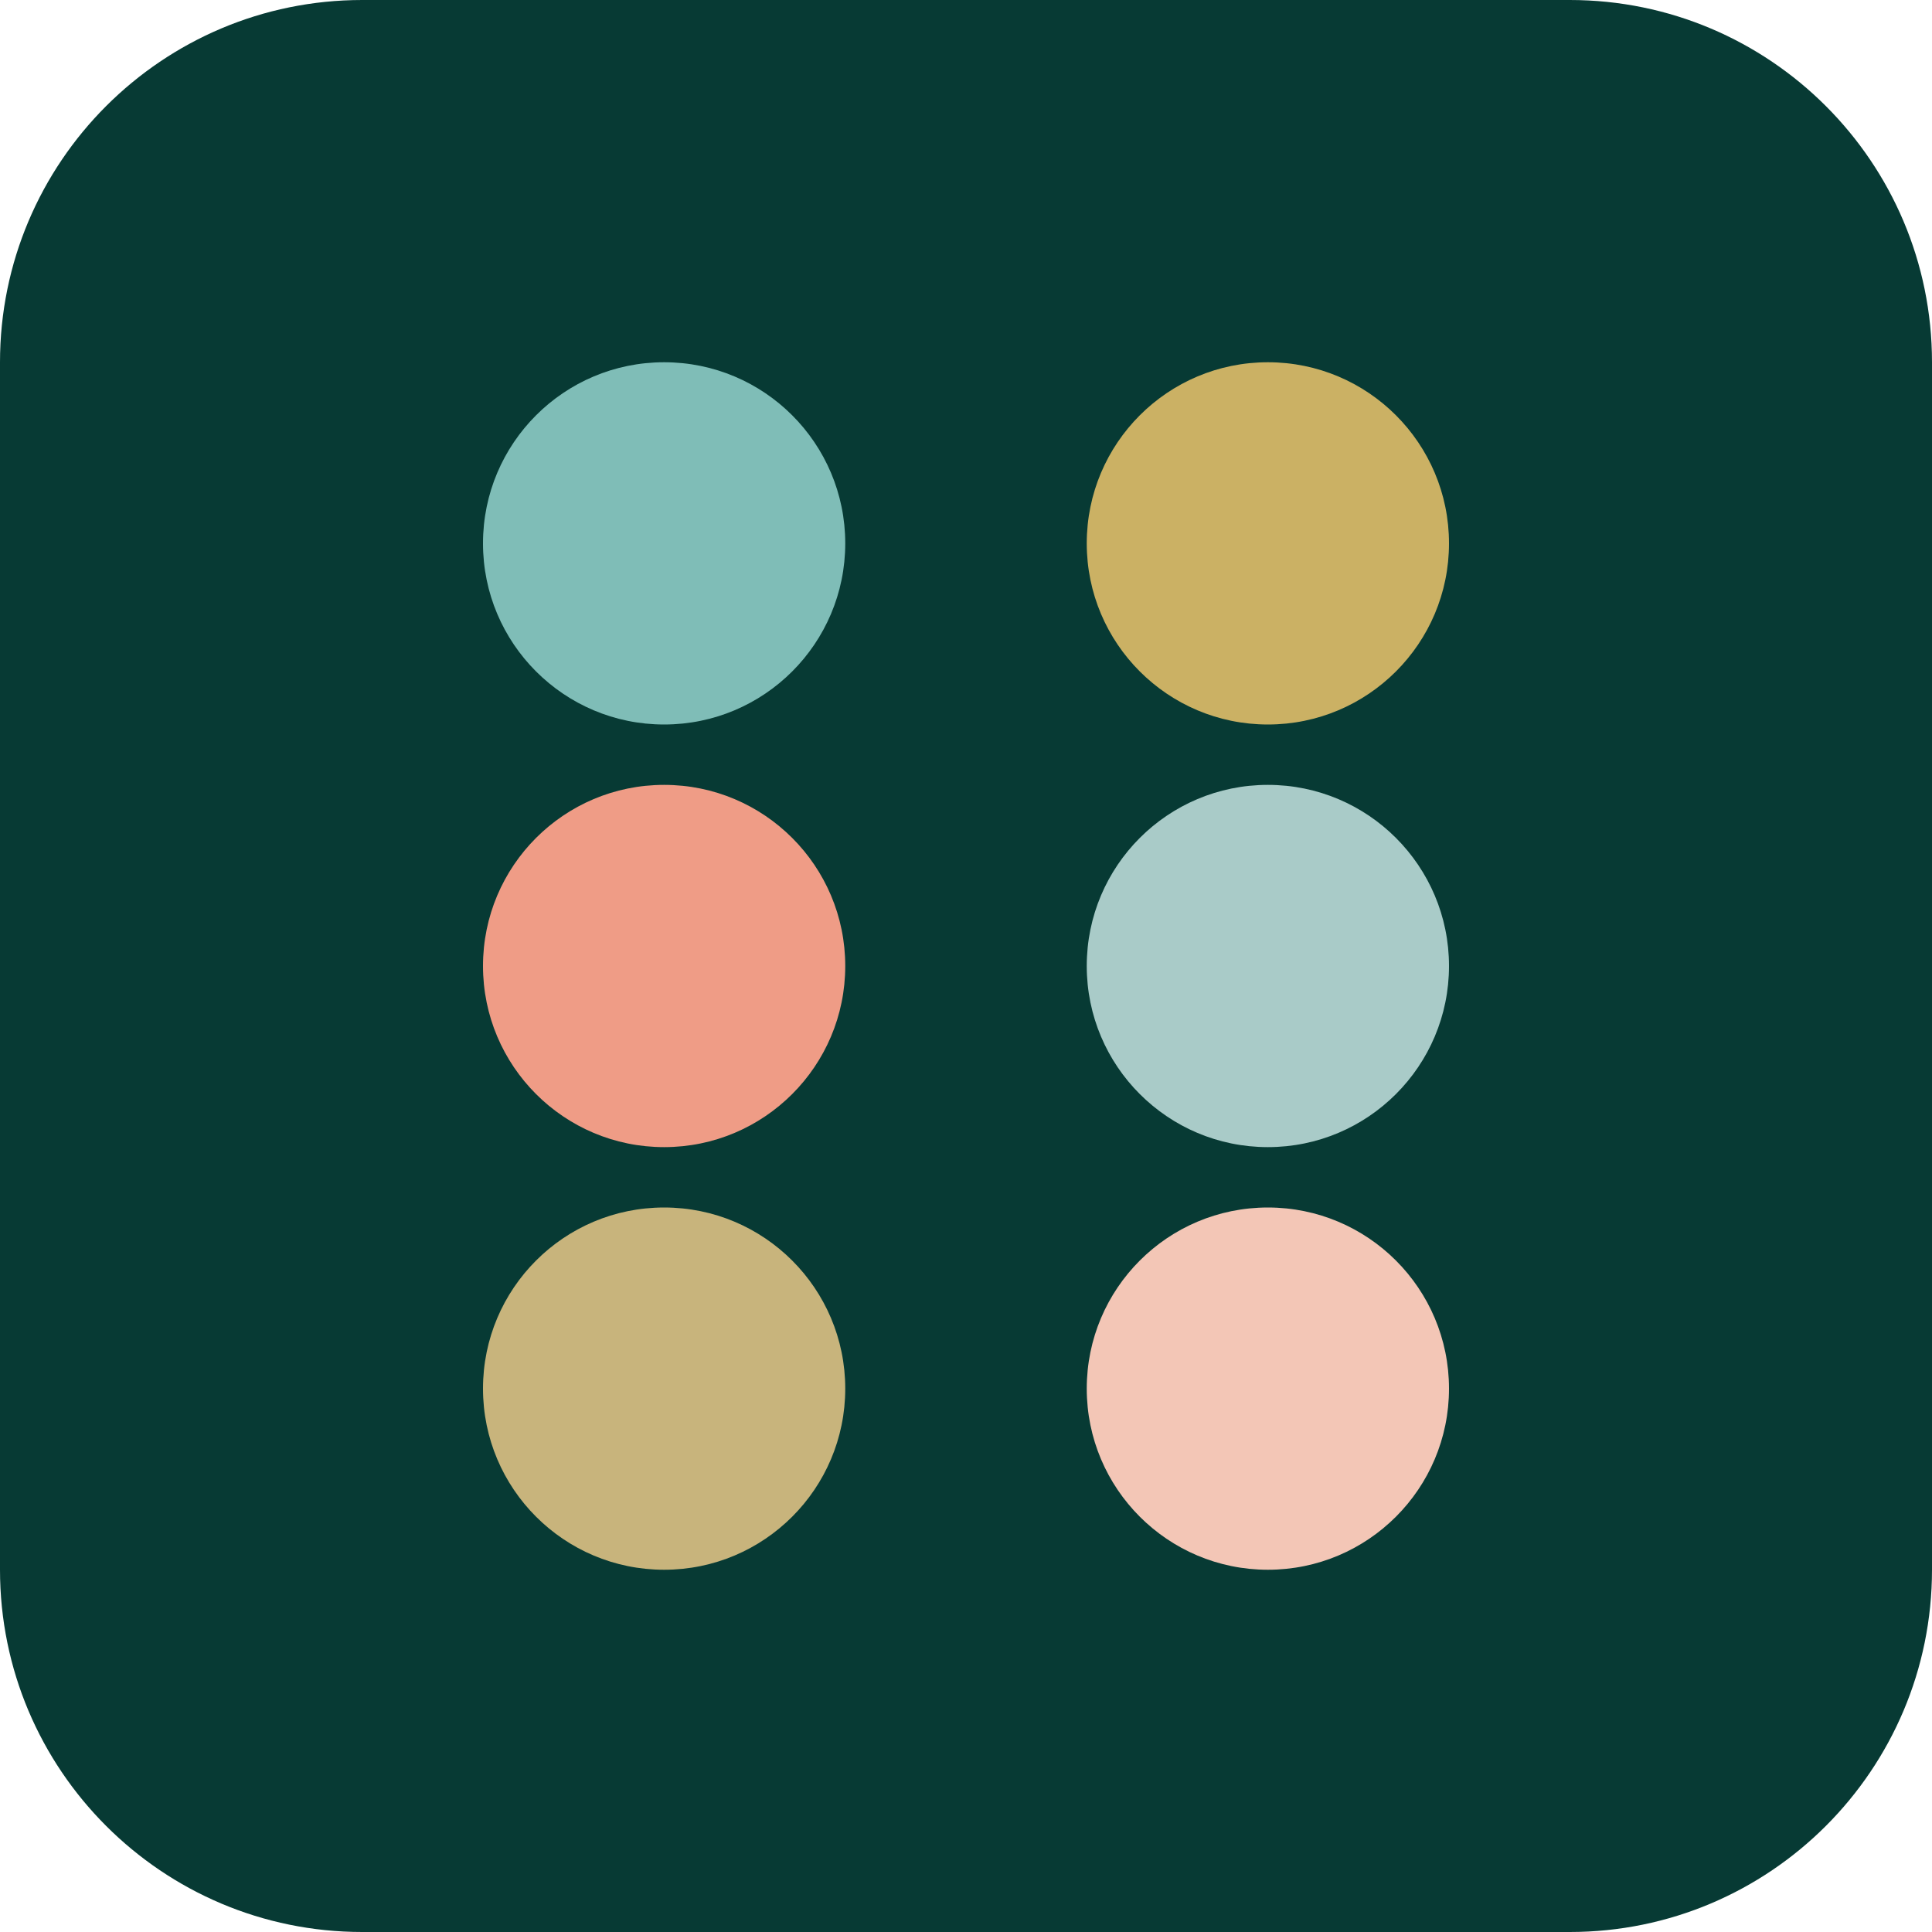
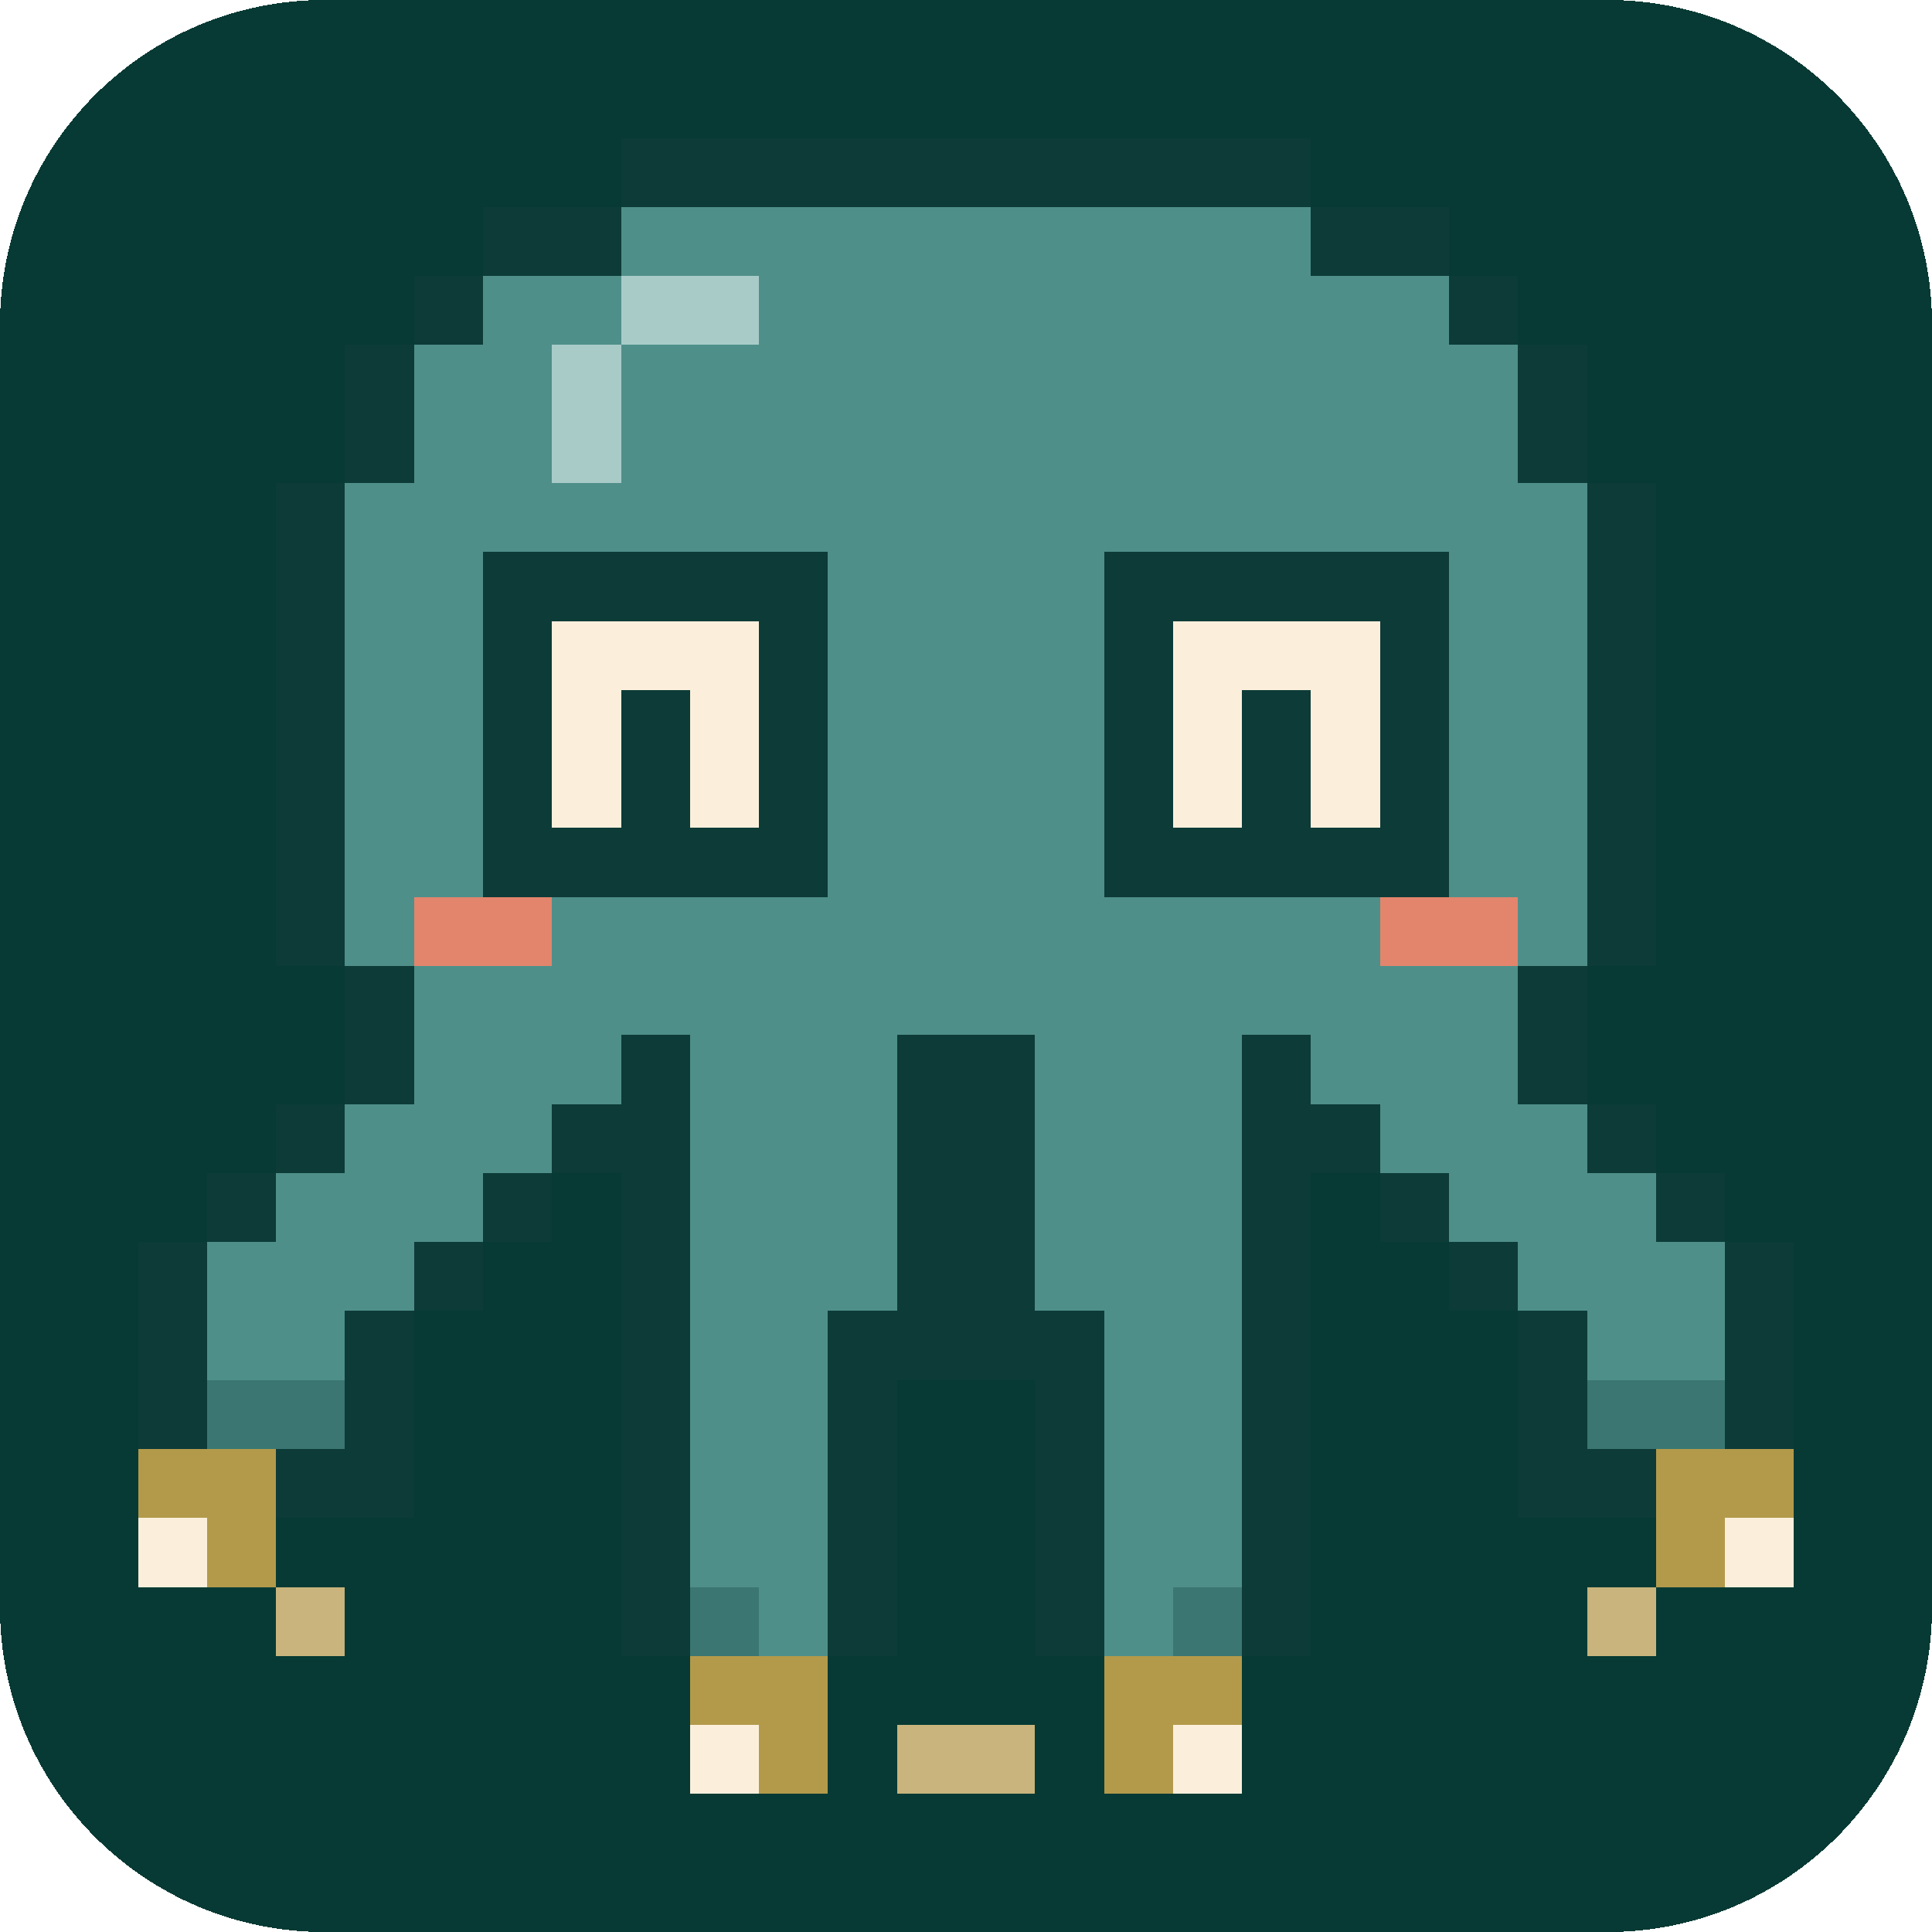
- <svg xmlns="http://www.w3.org/2000/svg" viewBox="0 0 32 32">
-   <rect width="32" height="32" rx="6" fill="#073a34" />
-   <circle cx="11" cy="9" r="3" fill="#7fbdb7" />
-   <circle cx="21" cy="9" r="3" fill="#cbb164" />
-   <circle cx="11" cy="16" r="3" fill="#ef9c86" />
-   <circle cx="21" cy="16" r="3" fill="#a9cbc8" />
-   <circle cx="11" cy="23" r="3" fill="#c8b47c" />
-   <circle cx="21" cy="23" r="3" fill="#f3c6b6" />
+ <svg xmlns="http://www.w3.org/2000/svg" viewBox="0 0 28 28" width="224" height="224" shape-rendering="crispEdges">
+   <rect width="28" height="28" rx="4.7" fill="#073a34" />
+   <rect x="9" y="2" width="10" height="1" fill="#0d3b38" />
+   <rect x="7" y="3" width="2" height="1" fill="#0d3b38" />
+   <rect x="9" y="3" width="10" height="1" fill="#4f8f8a" />
+   <rect x="19" y="3" width="2" height="1" fill="#0d3b38" />
+   <rect x="6" y="4" width="1" height="1" fill="#0d3b38" />
+   <rect x="7" y="4" width="2" height="1" fill="#4f8f8a" />
+   <rect x="9" y="4" width="2" height="1" fill="#a9cbc8" />
+   <rect x="11" y="4" width="10" height="1" fill="#4f8f8a" />
+   <rect x="21" y="4" width="1" height="1" fill="#0d3b38" />
+   <rect x="5" y="5" width="1" height="1" fill="#0d3b38" />
+   <rect x="6" y="5" width="2" height="1" fill="#4f8f8a" />
+   <rect x="8" y="5" width="1" height="1" fill="#a9cbc8" />
+   <rect x="9" y="5" width="13" height="1" fill="#4f8f8a" />
+   <rect x="22" y="5" width="1" height="1" fill="#0d3b38" />
+   <rect x="5" y="6" width="1" height="1" fill="#0d3b38" />
+   <rect x="6" y="6" width="2" height="1" fill="#4f8f8a" />
+   <rect x="8" y="6" width="1" height="1" fill="#a9cbc8" />
+   <rect x="9" y="6" width="13" height="1" fill="#4f8f8a" />
+   <rect x="22" y="6" width="1" height="1" fill="#0d3b38" />
+   <rect x="4" y="7" width="1" height="1" fill="#0d3b38" />
+   <rect x="5" y="7" width="18" height="1" fill="#4f8f8a" />
+   <rect x="23" y="7" width="1" height="1" fill="#0d3b38" />
+   <rect x="4" y="8" width="1" height="1" fill="#0d3b38" />
+   <rect x="5" y="8" width="2" height="1" fill="#4f8f8a" />
+   <rect x="7" y="8" width="5" height="1" fill="#0d3b38" />
+   <rect x="12" y="8" width="4" height="1" fill="#4f8f8a" />
+   <rect x="16" y="8" width="5" height="1" fill="#0d3b38" />
+   <rect x="21" y="8" width="2" height="1" fill="#4f8f8a" />
+   <rect x="23" y="8" width="1" height="1" fill="#0d3b38" />
+   <rect x="4" y="9" width="1" height="1" fill="#0d3b38" />
+   <rect x="5" y="9" width="2" height="1" fill="#4f8f8a" />
+   <rect x="7" y="9" width="1" height="1" fill="#0d3b38" />
+   <rect x="8" y="9" width="3" height="1" fill="#fbefdc" />
+   <rect x="11" y="9" width="1" height="1" fill="#0d3b38" />
+   <rect x="12" y="9" width="4" height="1" fill="#4f8f8a" />
+   <rect x="16" y="9" width="1" height="1" fill="#0d3b38" />
+   <rect x="17" y="9" width="3" height="1" fill="#fbefdc" />
+   <rect x="20" y="9" width="1" height="1" fill="#0d3b38" />
+   <rect x="21" y="9" width="2" height="1" fill="#4f8f8a" />
+   <rect x="23" y="9" width="1" height="1" fill="#0d3b38" />
+   <rect x="4" y="10" width="1" height="1" fill="#0d3b38" />
+   <rect x="5" y="10" width="2" height="1" fill="#4f8f8a" />
+   <rect x="7" y="10" width="1" height="1" fill="#0d3b38" />
+   <rect x="8" y="10" width="1" height="1" fill="#fbefdc" />
+   <rect x="9" y="10" width="1" height="1" fill="#0d3b38" />
+   <rect x="10" y="10" width="1" height="1" fill="#fbefdc" />
+   <rect x="11" y="10" width="1" height="1" fill="#0d3b38" />
+   <rect x="12" y="10" width="4" height="1" fill="#4f8f8a" />
+   <rect x="16" y="10" width="1" height="1" fill="#0d3b38" />
+   <rect x="17" y="10" width="1" height="1" fill="#fbefdc" />
+   <rect x="18" y="10" width="1" height="1" fill="#0d3b38" />
+   <rect x="19" y="10" width="1" height="1" fill="#fbefdc" />
+   <rect x="20" y="10" width="1" height="1" fill="#0d3b38" />
+   <rect x="21" y="10" width="2" height="1" fill="#4f8f8a" />
+   <rect x="23" y="10" width="1" height="1" fill="#0d3b38" />
+   <rect x="4" y="11" width="1" height="1" fill="#0d3b38" />
+   <rect x="5" y="11" width="2" height="1" fill="#4f8f8a" />
+   <rect x="7" y="11" width="1" height="1" fill="#0d3b38" />
+   <rect x="8" y="11" width="1" height="1" fill="#fbefdc" />
+   <rect x="9" y="11" width="1" height="1" fill="#0d3b38" />
+   <rect x="10" y="11" width="1" height="1" fill="#fbefdc" />
+   <rect x="11" y="11" width="1" height="1" fill="#0d3b38" />
+   <rect x="12" y="11" width="4" height="1" fill="#4f8f8a" />
+   <rect x="16" y="11" width="1" height="1" fill="#0d3b38" />
+   <rect x="17" y="11" width="1" height="1" fill="#fbefdc" />
+   <rect x="18" y="11" width="1" height="1" fill="#0d3b38" />
+   <rect x="19" y="11" width="1" height="1" fill="#fbefdc" />
+   <rect x="20" y="11" width="1" height="1" fill="#0d3b38" />
+   <rect x="21" y="11" width="2" height="1" fill="#4f8f8a" />
+   <rect x="23" y="11" width="1" height="1" fill="#0d3b38" />
+   <rect x="4" y="12" width="1" height="1" fill="#0d3b38" />
+   <rect x="5" y="12" width="2" height="1" fill="#4f8f8a" />
+   <rect x="7" y="12" width="5" height="1" fill="#0d3b38" />
+   <rect x="12" y="12" width="4" height="1" fill="#4f8f8a" />
+   <rect x="16" y="12" width="5" height="1" fill="#0d3b38" />
+   <rect x="21" y="12" width="2" height="1" fill="#4f8f8a" />
+   <rect x="23" y="12" width="1" height="1" fill="#0d3b38" />
+   <rect x="4" y="13" width="1" height="1" fill="#0d3b38" />
+   <rect x="5" y="13" width="1" height="1" fill="#4f8f8a" />
+   <rect x="6" y="13" width="2" height="1" fill="#e2856c" />
+   <rect x="8" y="13" width="12" height="1" fill="#4f8f8a" />
+   <rect x="20" y="13" width="2" height="1" fill="#e2856c" />
+   <rect x="22" y="13" width="1" height="1" fill="#4f8f8a" />
+   <rect x="23" y="13" width="1" height="1" fill="#0d3b38" />
+   <rect x="5" y="14" width="1" height="1" fill="#0d3b38" />
+   <rect x="6" y="14" width="16" height="1" fill="#4f8f8a" />
+   <rect x="22" y="14" width="1" height="1" fill="#0d3b38" />
+   <rect x="5" y="15" width="1" height="1" fill="#0d3b38" />
+   <rect x="6" y="15" width="3" height="1" fill="#4f8f8a" />
+   <rect x="9" y="15" width="1" height="1" fill="#0d3b38" />
+   <rect x="10" y="15" width="3" height="1" fill="#4f8f8a" />
+   <rect x="13" y="15" width="2" height="1" fill="#0d3b38" />
+   <rect x="15" y="15" width="3" height="1" fill="#4f8f8a" />
+   <rect x="18" y="15" width="1" height="1" fill="#0d3b38" />
+   <rect x="19" y="15" width="3" height="1" fill="#4f8f8a" />
+   <rect x="22" y="15" width="1" height="1" fill="#0d3b38" />
+   <rect x="4" y="16" width="1" height="1" fill="#0d3b38" />
+   <rect x="5" y="16" width="3" height="1" fill="#4f8f8a" />
+   <rect x="8" y="16" width="2" height="1" fill="#0d3b38" />
+   <rect x="10" y="16" width="3" height="1" fill="#4f8f8a" />
+   <rect x="13" y="16" width="2" height="1" fill="#0d3b38" />
+   <rect x="15" y="16" width="3" height="1" fill="#4f8f8a" />
+   <rect x="18" y="16" width="2" height="1" fill="#0d3b38" />
+   <rect x="20" y="16" width="3" height="1" fill="#4f8f8a" />
+   <rect x="23" y="16" width="1" height="1" fill="#0d3b38" />
+   <rect x="3" y="17" width="1" height="1" fill="#0d3b38" />
+   <rect x="4" y="17" width="3" height="1" fill="#4f8f8a" />
+   <rect x="7" y="17" width="1" height="1" fill="#0d3b38" />
+   <rect x="9" y="17" width="1" height="1" fill="#0d3b38" />
+   <rect x="10" y="17" width="3" height="1" fill="#4f8f8a" />
+   <rect x="13" y="17" width="2" height="1" fill="#0d3b38" />
+   <rect x="15" y="17" width="3" height="1" fill="#4f8f8a" />
+   <rect x="18" y="17" width="1" height="1" fill="#0d3b38" />
+   <rect x="20" y="17" width="1" height="1" fill="#0d3b38" />
+   <rect x="21" y="17" width="3" height="1" fill="#4f8f8a" />
+   <rect x="24" y="17" width="1" height="1" fill="#0d3b38" />
+   <rect x="2" y="18" width="1" height="1" fill="#0d3b38" />
+   <rect x="3" y="18" width="3" height="1" fill="#4f8f8a" />
+   <rect x="6" y="18" width="1" height="1" fill="#0d3b38" />
+   <rect x="9" y="18" width="1" height="1" fill="#0d3b38" />
+   <rect x="10" y="18" width="3" height="1" fill="#4f8f8a" />
+   <rect x="13" y="18" width="2" height="1" fill="#0d3b38" />
+   <rect x="15" y="18" width="3" height="1" fill="#4f8f8a" />
+   <rect x="18" y="18" width="1" height="1" fill="#0d3b38" />
+   <rect x="21" y="18" width="1" height="1" fill="#0d3b38" />
+   <rect x="22" y="18" width="3" height="1" fill="#4f8f8a" />
+   <rect x="25" y="18" width="1" height="1" fill="#0d3b38" />
+   <rect x="2" y="19" width="1" height="1" fill="#0d3b38" />
+   <rect x="3" y="19" width="2" height="1" fill="#4f8f8a" />
+   <rect x="5" y="19" width="1" height="1" fill="#0d3b38" />
+   <rect x="9" y="19" width="1" height="1" fill="#0d3b38" />
+   <rect x="10" y="19" width="2" height="1" fill="#4f8f8a" />
+   <rect x="12" y="19" width="4" height="1" fill="#0d3b38" />
+   <rect x="16" y="19" width="2" height="1" fill="#4f8f8a" />
+   <rect x="18" y="19" width="1" height="1" fill="#0d3b38" />
+   <rect x="22" y="19" width="1" height="1" fill="#0d3b38" />
+   <rect x="23" y="19" width="2" height="1" fill="#4f8f8a" />
+   <rect x="25" y="19" width="1" height="1" fill="#0d3b38" />
+   <rect x="2" y="20" width="1" height="1" fill="#0d3b38" />
+   <rect x="3" y="20" width="2" height="1" fill="#3b7672" />
+   <rect x="5" y="20" width="1" height="1" fill="#0d3b38" />
+   <rect x="9" y="20" width="1" height="1" fill="#0d3b38" />
+   <rect x="10" y="20" width="2" height="1" fill="#4f8f8a" />
+   <rect x="12" y="20" width="1" height="1" fill="#0d3b38" />
+   <rect x="15" y="20" width="1" height="1" fill="#0d3b38" />
+   <rect x="16" y="20" width="2" height="1" fill="#4f8f8a" />
+   <rect x="18" y="20" width="1" height="1" fill="#0d3b38" />
+   <rect x="22" y="20" width="1" height="1" fill="#0d3b38" />
+   <rect x="23" y="20" width="2" height="1" fill="#3b7672" />
+   <rect x="25" y="20" width="1" height="1" fill="#0d3b38" />
+   <rect x="2" y="21" width="2" height="1" fill="#b39a4b" />
+   <rect x="4" y="21" width="2" height="1" fill="#0d3b38" />
+   <rect x="9" y="21" width="1" height="1" fill="#0d3b38" />
+   <rect x="10" y="21" width="2" height="1" fill="#4f8f8a" />
+   <rect x="12" y="21" width="1" height="1" fill="#0d3b38" />
+   <rect x="15" y="21" width="1" height="1" fill="#0d3b38" />
+   <rect x="16" y="21" width="2" height="1" fill="#4f8f8a" />
+   <rect x="18" y="21" width="1" height="1" fill="#0d3b38" />
+   <rect x="22" y="21" width="2" height="1" fill="#0d3b38" />
+   <rect x="24" y="21" width="2" height="1" fill="#b39a4b" />
+   <rect x="2" y="22" width="1" height="1" fill="#fbefdc" />
+   <rect x="3" y="22" width="1" height="1" fill="#b39a4b" />
+   <rect x="9" y="22" width="1" height="1" fill="#0d3b38" />
+   <rect x="10" y="22" width="2" height="1" fill="#4f8f8a" />
+   <rect x="12" y="22" width="1" height="1" fill="#0d3b38" />
+   <rect x="15" y="22" width="1" height="1" fill="#0d3b38" />
+   <rect x="16" y="22" width="2" height="1" fill="#4f8f8a" />
+   <rect x="18" y="22" width="1" height="1" fill="#0d3b38" />
+   <rect x="24" y="22" width="1" height="1" fill="#b39a4b" />
+   <rect x="25" y="22" width="1" height="1" fill="#fbefdc" />
+   <rect x="4" y="23" width="1" height="1" fill="#c8b47c" />
+   <rect x="9" y="23" width="1" height="1" fill="#0d3b38" />
+   <rect x="10" y="23" width="1" height="1" fill="#3b7672" />
+   <rect x="11" y="23" width="1" height="1" fill="#4f8f8a" />
+   <rect x="12" y="23" width="1" height="1" fill="#0d3b38" />
+   <rect x="15" y="23" width="1" height="1" fill="#0d3b38" />
+   <rect x="16" y="23" width="1" height="1" fill="#4f8f8a" />
+   <rect x="17" y="23" width="1" height="1" fill="#3b7672" />
+   <rect x="18" y="23" width="1" height="1" fill="#0d3b38" />
+   <rect x="23" y="23" width="1" height="1" fill="#c8b47c" />
+   <rect x="10" y="24" width="2" height="1" fill="#b39a4b" />
+   <rect x="16" y="24" width="2" height="1" fill="#b39a4b" />
+   <rect x="10" y="25" width="1" height="1" fill="#fbefdc" />
+   <rect x="11" y="25" width="1" height="1" fill="#b39a4b" />
+   <rect x="13" y="25" width="2" height="1" fill="#c8b47c" />
+   <rect x="16" y="25" width="1" height="1" fill="#b39a4b" />
+   <rect x="17" y="25" width="1" height="1" fill="#fbefdc" />
</svg>
